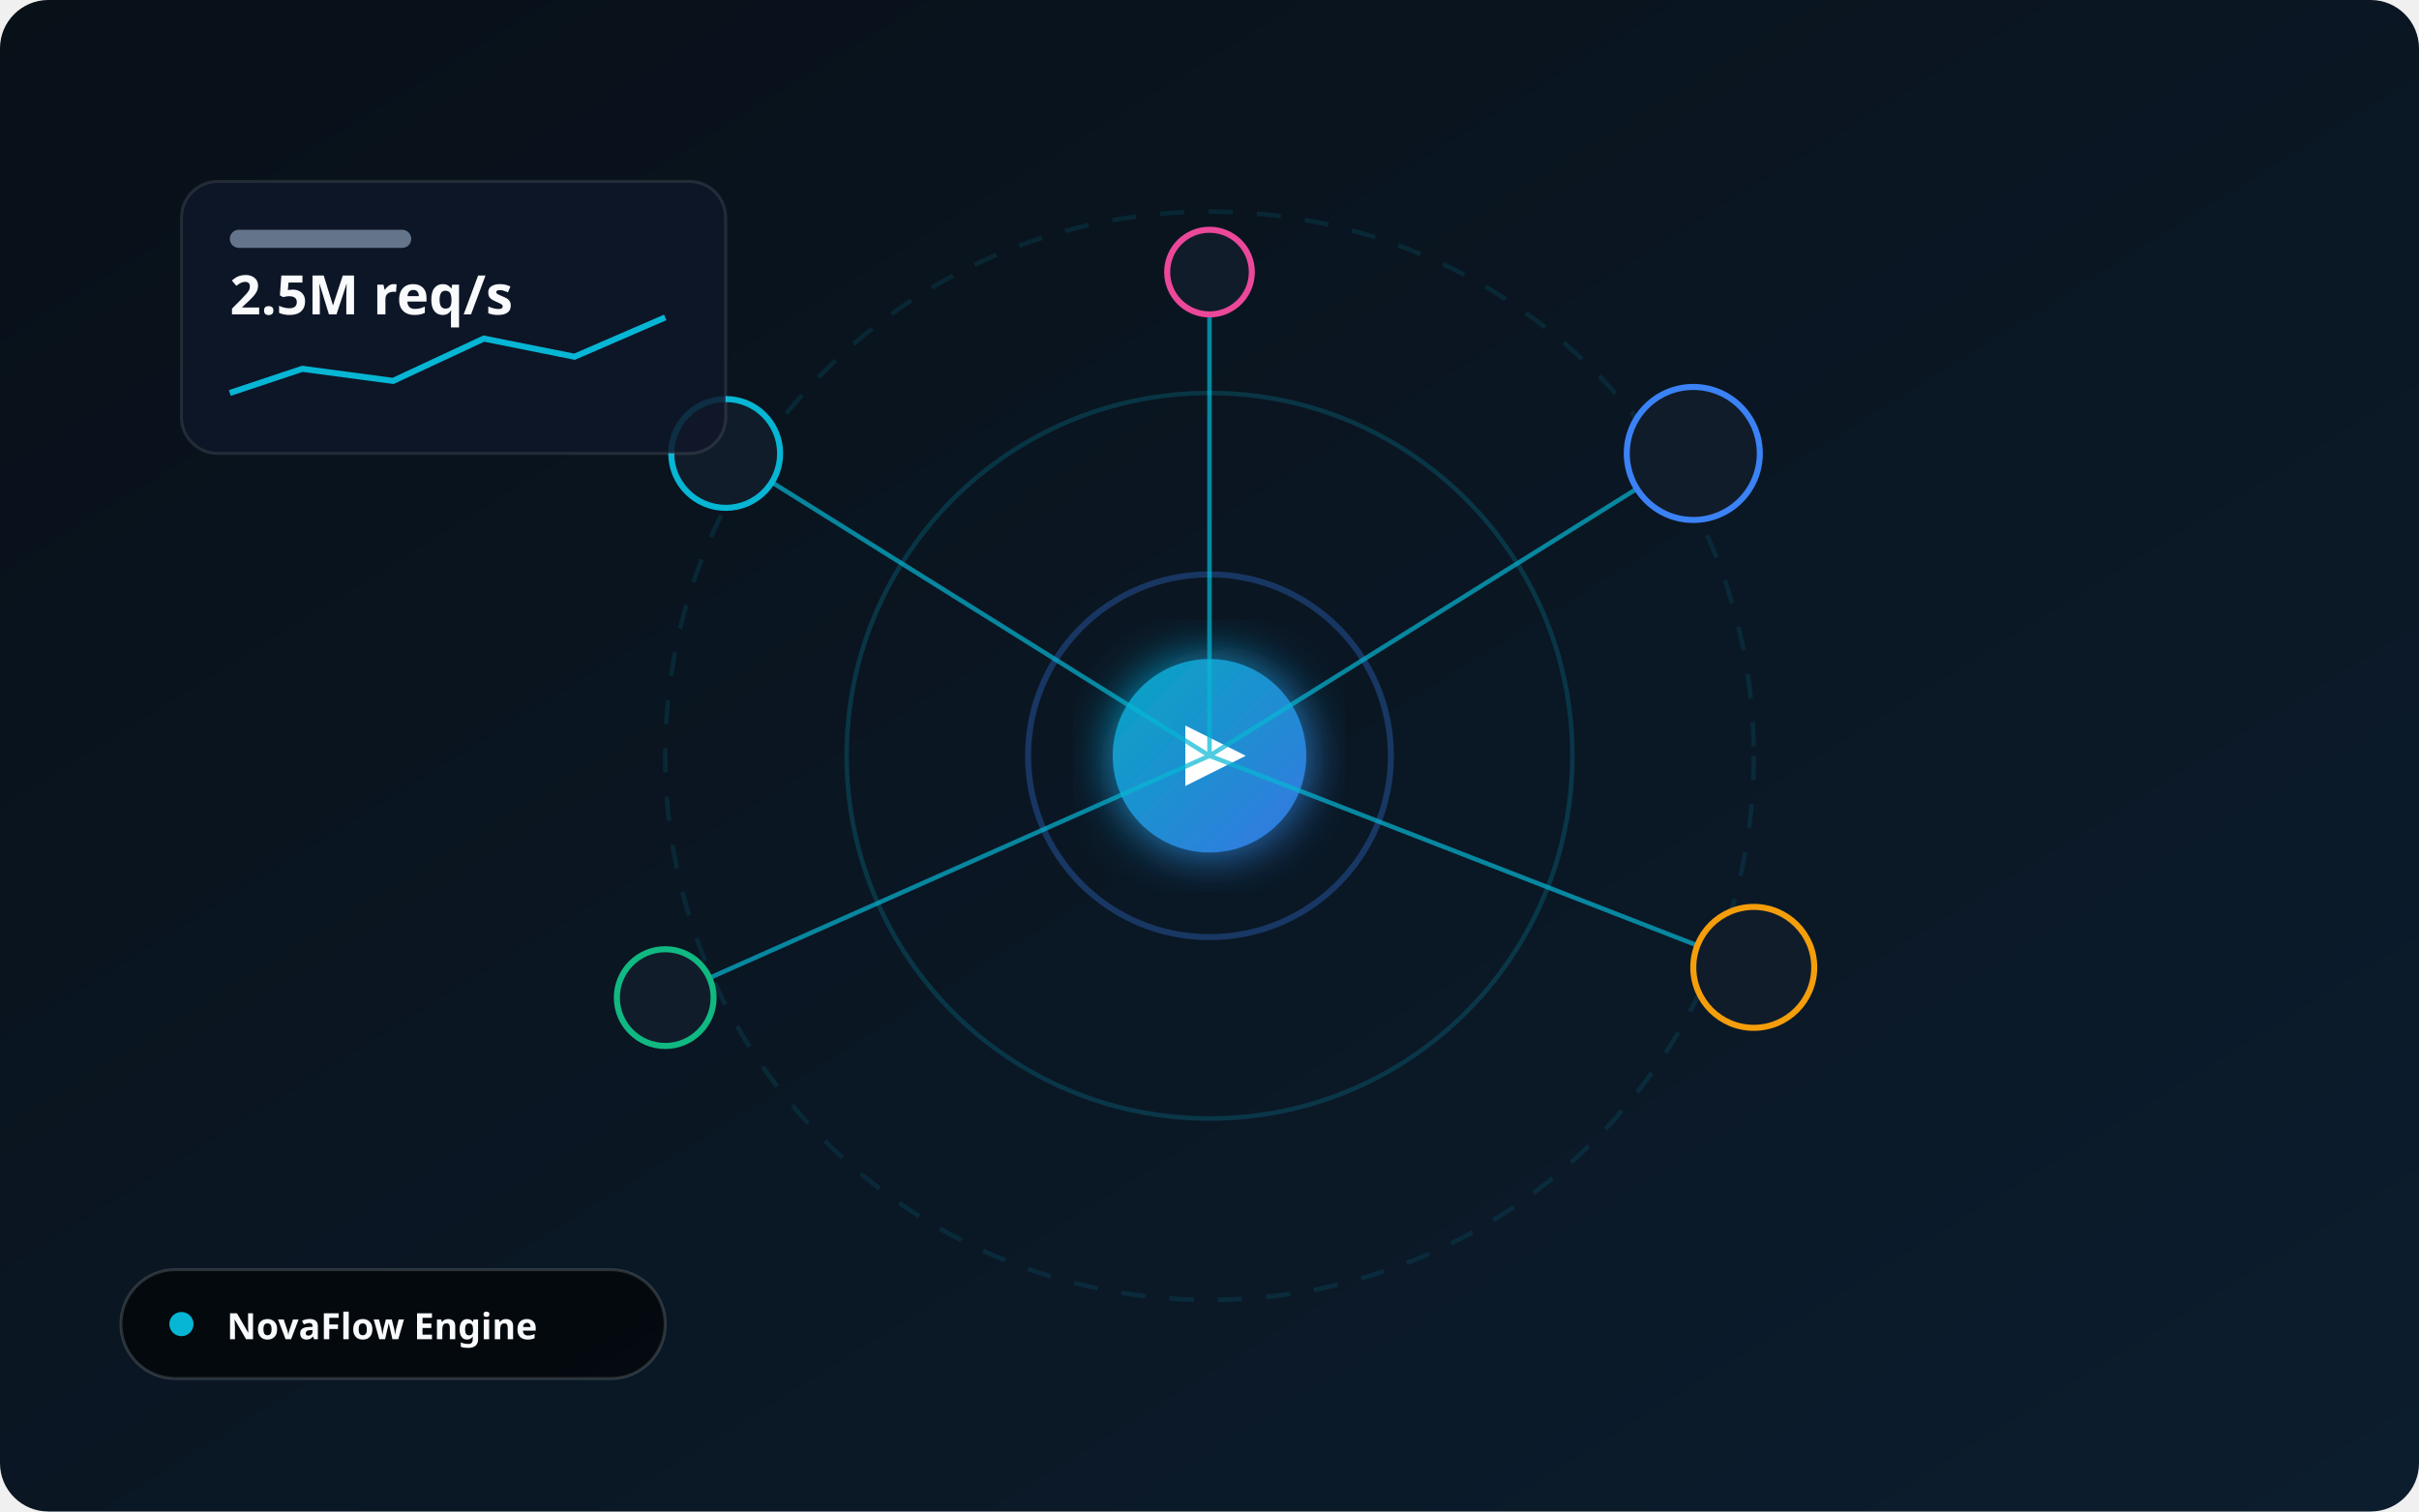
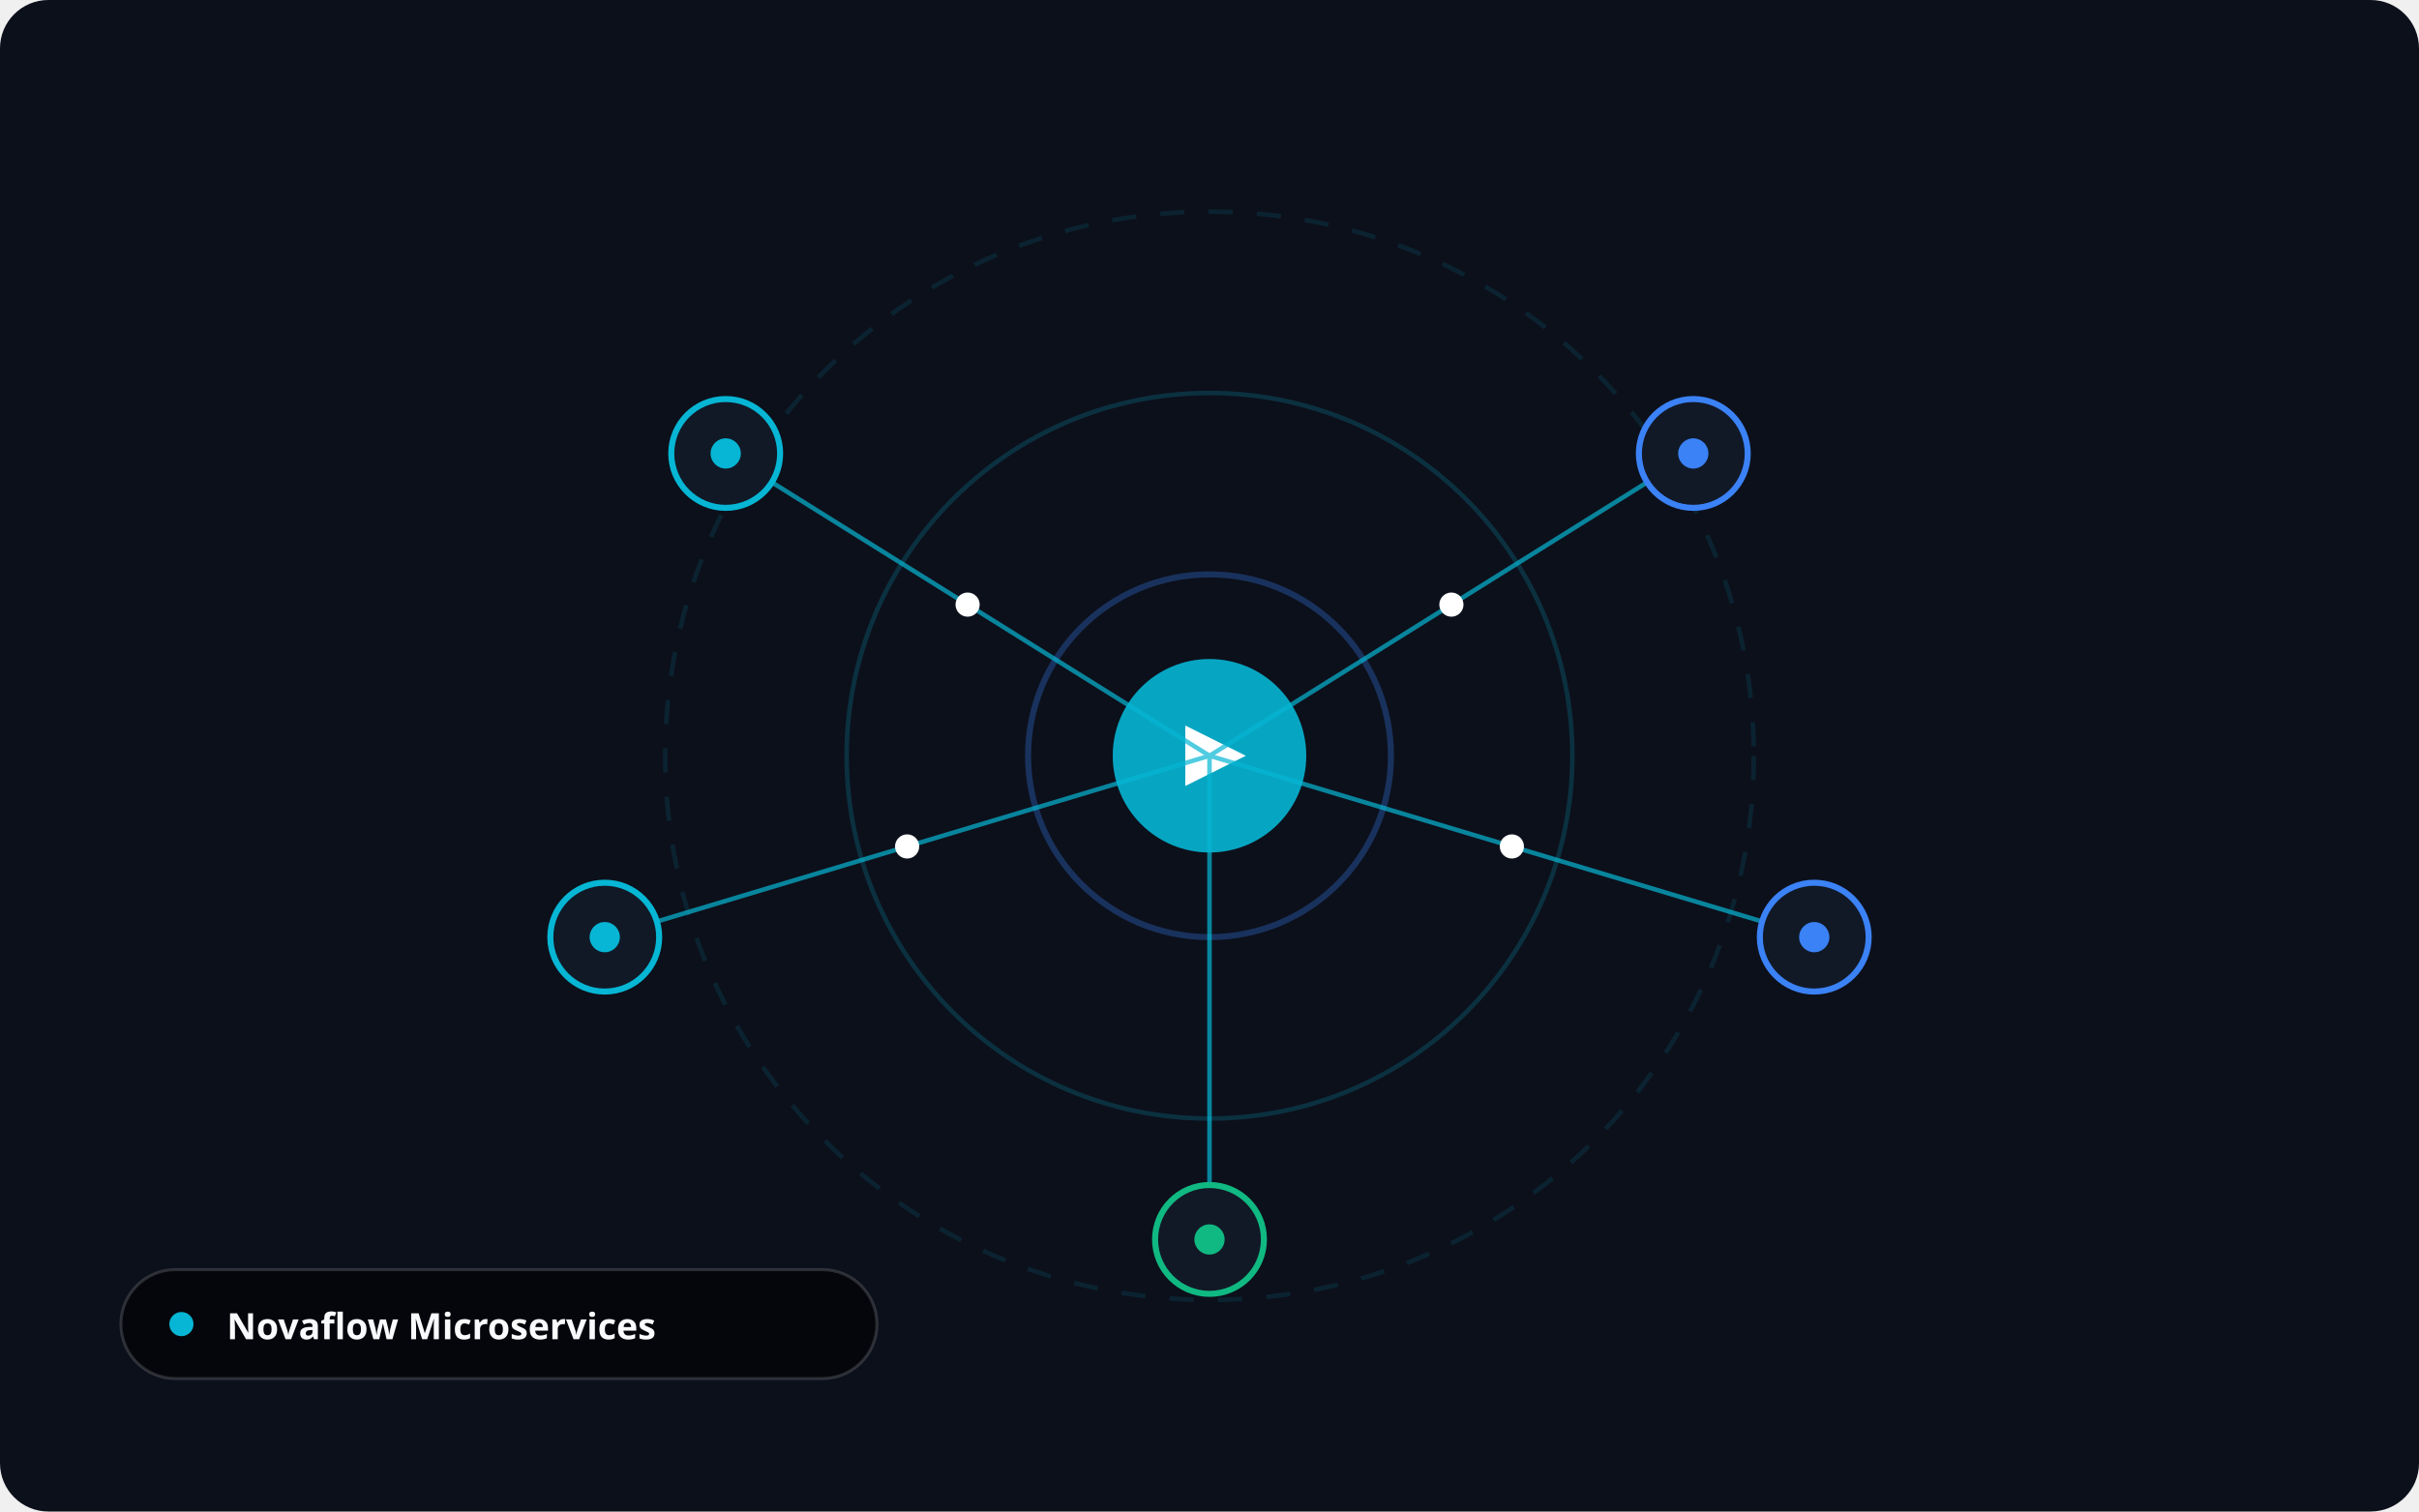
<svg xmlns="http://www.w3.org/2000/svg" viewBox="0 0 800 500" width="100%" height="100%">
-   <defs>
-     <linearGradient id="bg2" x1="0%" y1="0%" x2="100%" y2="100%">
-       <stop offset="0%" stop-color="#081018" />
-       <stop offset="100%" stop-color="#0c1d2e" />
-     </linearGradient>
-     <linearGradient id="cyanGrad" x1="0%" y1="0%" x2="100%" y2="100%">
-       <stop offset="0%" stop-color="#06B6D4" />
-       <stop offset="100%" stop-color="#3B82F6" />
-     </linearGradient>
-     <filter id="glow2" x="-20%" y="-20%" width="140%" height="140%">
-       <feGaussianBlur stdDeviation="8" result="blur" />
-       <feComposite in="SourceGraphic" in2="blur" operator="over" />
-     </filter>
-   </defs>
-   <rect width="800" height="500" rx="16" fill="url(#bg2)" />
+   <rect width="800" height="500" rx="16" fill="#0c101b" />
  <circle cx="400" cy="250" r="180" fill="none" stroke="rgba(6,182,212,0.12)" stroke-width="1.5" stroke-dasharray="8,8" />
  <circle cx="400" cy="250" r="120" fill="none" stroke="rgba(6,182,212,0.2)" stroke-width="1.5" />
  <circle cx="400" cy="250" r="60" fill="none" stroke="rgba(59,130,246,0.3)" stroke-width="2" />
-   <circle cx="400" cy="250" r="32" fill="url(#cyanGrad)" filter="url(#glow2)" opacity="0.9" />
+   <circle cx="400" cy="250" r="32" fill="#06B6D4" opacity="0.9" />
  <polygon points="392,240 412,250 392,260" fill="#FFFFFF" />
  <g stroke="#06B6D4" stroke-width="1.5" opacity="0.7">
    <line x1="400" y1="250" x2="240" y2="150" />
    <line x1="400" y1="250" x2="560" y2="150" />
-     <line x1="400" y1="250" x2="220" y2="330" />
-     <line x1="400" y1="250" x2="580" y2="320" />
-     <line x1="400" y1="250" x2="400" y2="90" />
+     <line x1="400" y1="250" x2="200" y2="310" />
+     <line x1="400" y1="250" x2="600" y2="310" />
+     <line x1="400" y1="250" x2="400" y2="410" />
  </g>
-   <circle cx="240" cy="150" r="18" fill="#111c2a" stroke="#06B6D4" stroke-width="2" />
-   <circle cx="560" cy="150" r="22" fill="#111c2a" stroke="#3B82F6" stroke-width="2" />
-   <circle cx="220" cy="330" r="16" fill="#111c2a" stroke="#10B981" stroke-width="2" />
-   <circle cx="580" cy="320" r="20" fill="#111c2a" stroke="#F59E0B" stroke-width="2" />
-   <circle cx="400" cy="90" r="14" fill="#111c2a" stroke="#EC4899" stroke-width="2" />
-   <g transform="translate(60, 60)">
-     <rect width="180" height="90" rx="12" fill="rgba(15,23,42,0.85)" stroke="rgba(255,255,255,0.1)" />
-     <rect x="16" y="16" width="60" height="6" rx="3" fill="#64748B" />
-     <text x="16" y="44" fill="#F8FAFC" font-family="system-ui, sans-serif" font-size="18" font-weight="700">2.5M req/s</text>
-     <polyline points="16,70 40,62 70,66 100,52 130,58 160,45" fill="none" stroke="#06B6D4" stroke-width="2" />
-   </g>
+   <circle cx="240" cy="150" r="18" fill="#111927" stroke="#06B6D4" stroke-width="2" />
+   <circle cx="560" cy="150" r="18" fill="#111927" stroke="#3B82F6" stroke-width="2" />
+   <circle cx="200" cy="310" r="18" fill="#111927" stroke="#06B6D4" stroke-width="2" />
+   <circle cx="600" cy="310" r="18" fill="#111927" stroke="#3B82F6" stroke-width="2" />
+   <circle cx="400" cy="410" r="18" fill="#111927" stroke="#10B981" stroke-width="2" />
+   <circle cx="240" cy="150" r="5" fill="#06B6D4" />
+   <circle cx="560" cy="150" r="5" fill="#3B82F6" />
+   <circle cx="200" cy="310" r="5" fill="#06B6D4" />
+   <circle cx="600" cy="310" r="5" fill="#3B82F6" />
+   <circle cx="400" cy="410" r="5" fill="#10B981" />
+   <circle cx="320" cy="200" r="4" fill="#FFFFFF" />
+   <circle cx="480" cy="200" r="4" fill="#FFFFFF" />
+   <circle cx="300" cy="280" r="4" fill="#FFFFFF" />
+   <circle cx="500" cy="280" r="4" fill="#FFFFFF" />
  <g transform="translate(40, 420)">
-     <rect width="180" height="36" rx="18" fill="rgba(0,0,0,0.6)" stroke="rgba(255,255,255,0.15)" />
+     <rect width="250" height="36" rx="18" fill="rgba(0,0,0,0.6)" stroke="rgba(255,255,255,0.15)" />
    <circle cx="20" cy="18" r="4" fill="#06B6D4" />
-     <text x="35" y="23" fill="#F8FAFC" font-family="system-ui, sans-serif" font-size="12" font-weight="600">NovaFlow Engine</text>
+     <text x="35" y="23" fill="#F8FAFC" font-family="system-ui, sans-serif" font-size="12" font-weight="600">Novaflow Microservices</text>
  </g>
</svg>
